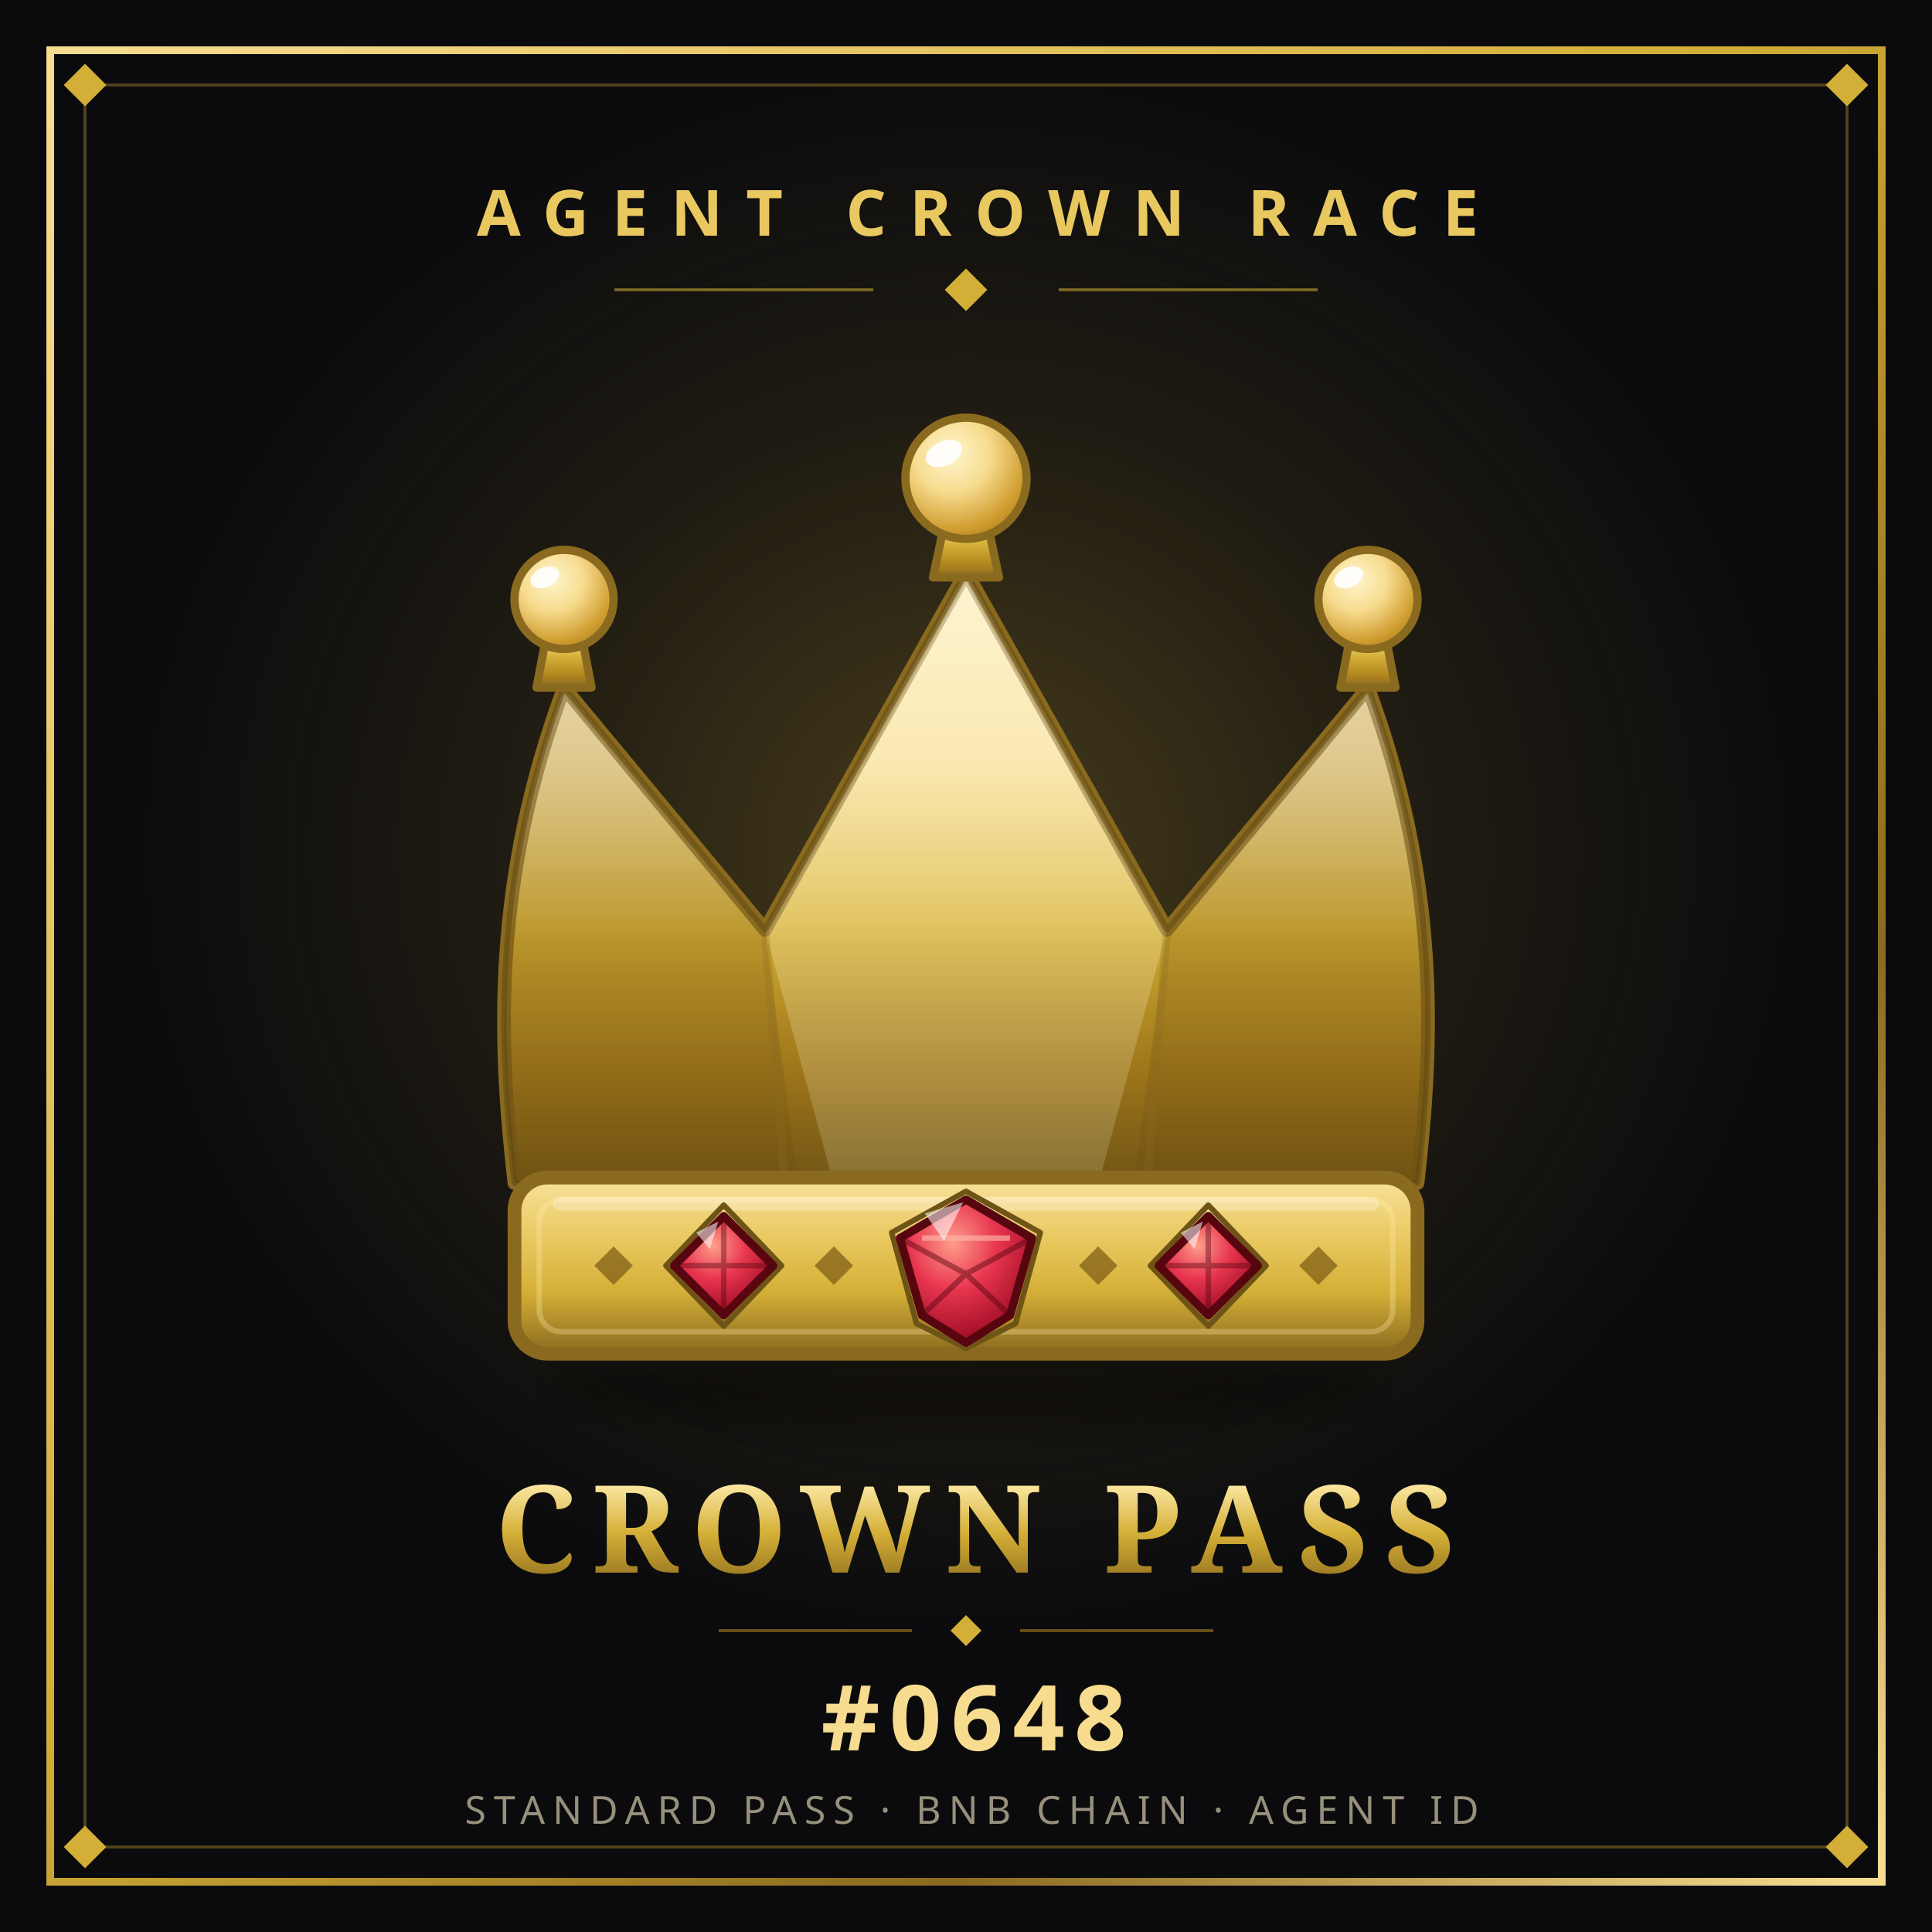
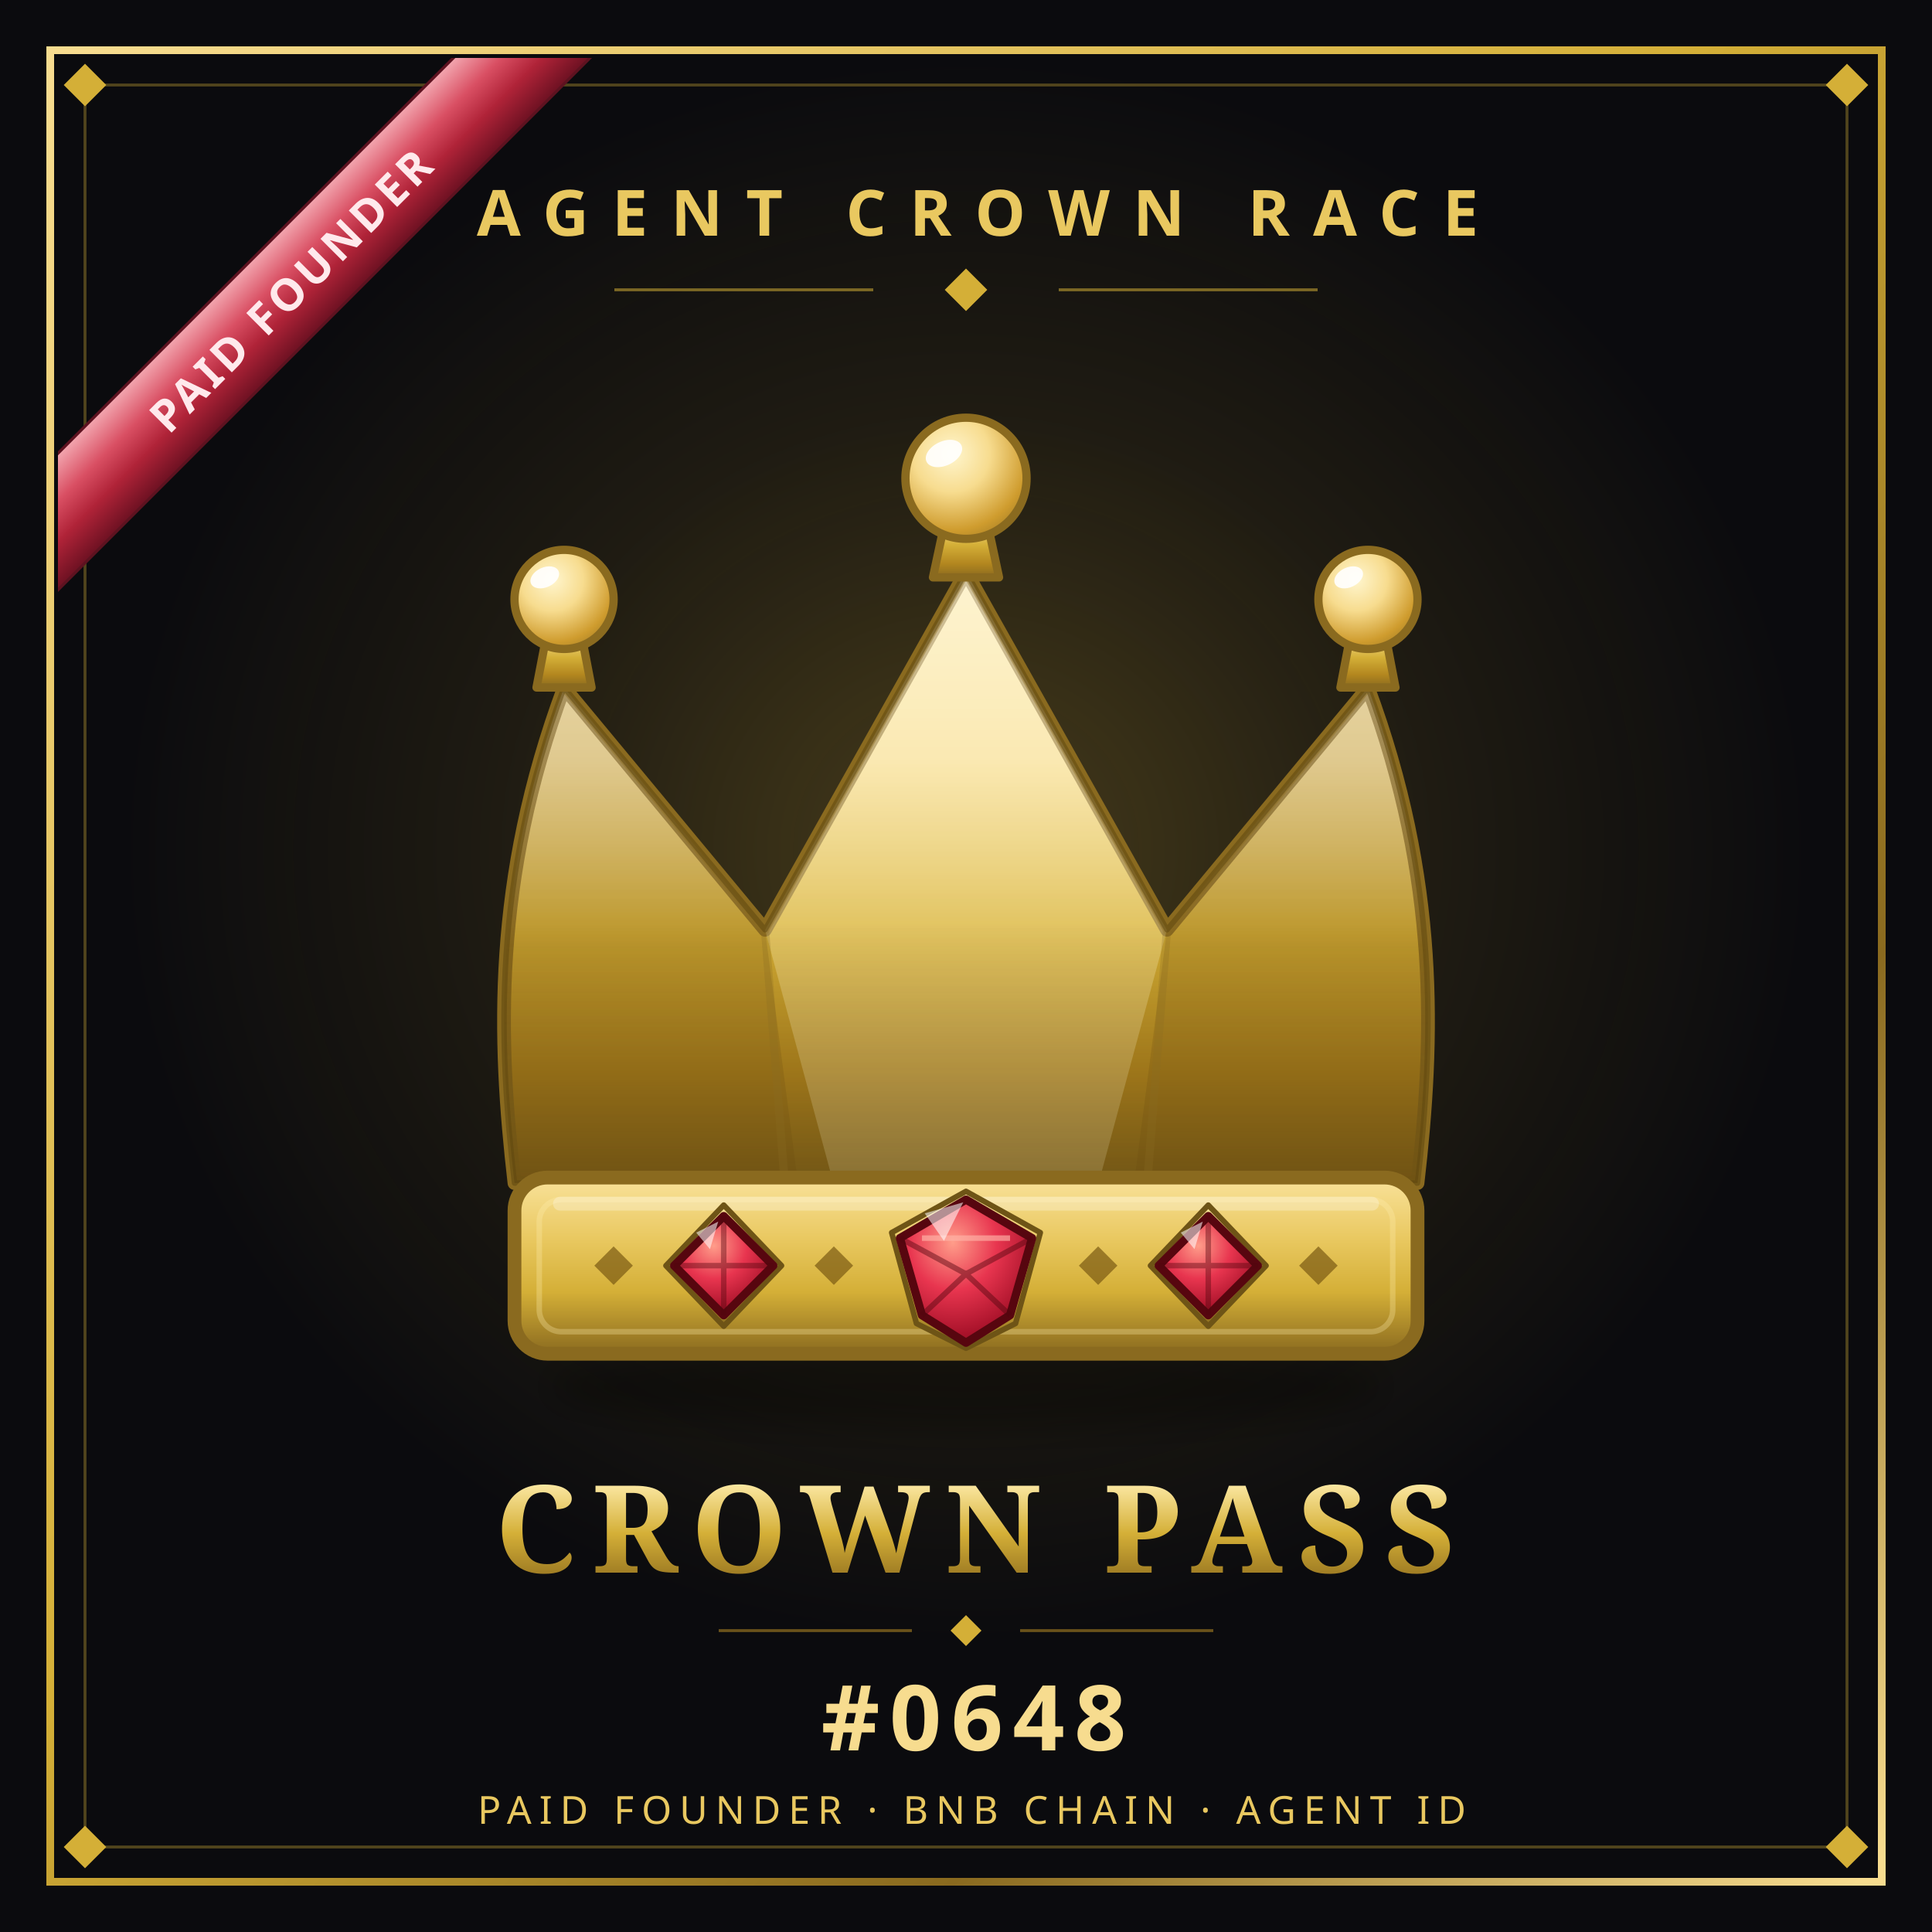
<svg xmlns="http://www.w3.org/2000/svg" viewBox="0 0 1000 1000" role="img" aria-label="Crown Pass #0648">
  <defs>
    <radialGradient id="passGlow" cx=".5" cy=".5" r=".5">
      <stop offset="0" stop-color="#d4af37" stop-opacity=".30" />
      <stop offset=".55" stop-color="#d4af37" stop-opacity=".10" />
      <stop offset="1" stop-color="#d4af37" stop-opacity="0" />
    </radialGradient>
    <linearGradient id="frameGold" x1="0" y1="0" x2="1" y2="1">
      <stop offset="0" stop-color="#f7dc8f" />
      <stop offset=".45" stop-color="#d4af37" />
      <stop offset=".75" stop-color="#8a6a1f" />
      <stop offset="1" stop-color="#f7dc8f" />
    </linearGradient>
    <linearGradient id="titleGold" x1="0" y1="0" x2="0" y2="1">
      <stop offset="0" stop-color="#fbe7a1" />
      <stop offset=".55" stop-color="#d4af37" />
      <stop offset="1" stop-color="#a07d24" />
    </linearGradient>
    <clipPath id="cardClip">
      <rect x="30" y="30" width="940" height="940" />
    </clipPath>
  </defs>
  <defs>
+     <linearGradient id="founderBand" x1="0" y1="0" x2="0" y2="1">
+       <stop offset="0" stop-color="#f3a7b0" />
+       <stop offset=".35" stop-color="#d94f63" />
+       <stop offset=".65" stop-color="#b02338" />
+       <stop offset="1" stop-color="#6d1122" />
+     </linearGradient>
    <linearGradient id="goldBody" x1="0" y1="0" x2="0" y2="1">
      <stop offset="0" stop-color="#fbe7a1" />
      <stop offset=".3" stop-color="#f7dc8f" />
      <stop offset=".58" stop-color="#d4af37" />
      <stop offset=".82" stop-color="#b3871f" />
      <stop offset="1" stop-color="#8a6a1f" />
    </linearGradient>
    <linearGradient id="goldBand" x1="0" y1="0" x2="0" y2="1">
      <stop offset="0" stop-color="#f9e29a" />
      <stop offset=".35" stop-color="#e9c860" />
      <stop offset=".65" stop-color="#d4af37" />
      <stop offset="1" stop-color="#8a6a1f" />
    </linearGradient>
    <radialGradient id="orbGrad" cx=".38" cy=".3" r=".9">
      <stop offset="0" stop-color="#fff6cf" />
      <stop offset=".35" stop-color="#f7dc8f" />
      <stop offset=".7" stop-color="#cf9c2e" />
      <stop offset="1" stop-color="#8a6a1f" />
    </radialGradient>
    <radialGradient id="rubyGrad" cx=".4" cy=".3" r=".95">
      <stop offset="0" stop-color="#ff9d8a" />
      <stop offset=".35" stop-color="#e8354f" />
      <stop offset=".68" stop-color="#a8122a" />
      <stop offset="1" stop-color="#5f0815" />
    </radialGradient>
    <linearGradient id="sheenGrad" x1="0" y1="0" x2="0" y2="1">
      <stop offset="0" stop-color="#ffffff" stop-opacity=".5" />
      <stop offset="1" stop-color="#ffffff" stop-opacity="0" />
    </linearGradient>
    <linearGradient id="shadeGrad" x1="0" y1="0" x2="0" y2="1">
      <stop offset="0" stop-color="#463004" stop-opacity="0" />
      <stop offset="1" stop-color="#463004" stop-opacity=".38" />
    </linearGradient>
    <filter id="blur6" x="-40%" y="-40%" width="180%" height="180%">
      <feGaussianBlur stdDeviation="6" />
    </filter>
    <clipPath id="bodyClip">
      <path d="M92 332 C86 280 84 222 110 152 L183 240 L256 110 L329 240 L402 152 C428 222 426 280 420 332 Z" />
    </clipPath>
  </defs>
  <rect width="1000" height="1000" fill="#0b0b0e" />
  <ellipse cx="500" cy="440" rx="440" ry="410" fill="url(#passGlow)" />
  <rect x="26" y="26" width="948" height="948" fill="none" stroke="url(#frameGold)" stroke-width="4" />
  <rect x="44" y="44" width="912" height="912" fill="none" stroke="#d4af37" stroke-width="1.5" opacity=".35" />
  <path d="M44 33 L55 44 L44 55 L33 44 Z" fill="#d4af37" />
  <path d="M956 33 L967 44 L956 55 L945 44 Z" fill="#d4af37" />
  <path d="M44 945 L55 956 L44 967 L33 956 Z" fill="#d4af37" />
  <path d="M956 945 L967 956 L956 967 L945 956 Z" fill="#d4af37" />
  <text x="506" y="122" text-anchor="middle" font-family="'Noto Sans', Arial, sans-serif" font-size="33" font-weight="600" letter-spacing="12" fill="#e9c860">AGENT CROWN RACE</text>
  <g stroke="#d4af37" opacity=".55">
    <path d="M318 150 H452 M548 150 H682" stroke-width="1.5" />
  </g>
  <path d="M500 139 L511 150 L500 161 L489 150 Z" fill="#d4af37" />
  <svg x="215" y="182" width="570" height="570" viewBox="56 30 400 400">
    <g id="crown">
      <ellipse cx="256" cy="406" rx="152" ry="15" fill="#000000" opacity=".30" filter="url(#blur6)" />
      <path d="M92 332 C86 280 84 222 110 152 L183 240 L256 110 L329 240 L402 152 C428 222 426 280 420 332 Z" fill="url(#goldBody)" stroke="#8a6a1f" stroke-width="5" stroke-linejoin="round" />
      <g clip-path="url(#bodyClip)">
        <polygon points="60,340 110,140 183,240 196,340" fill="#7a5a12" opacity=".26" />
        <polygon points="452,340 402,140 329,240 316,340" fill="#7a5a12" opacity=".26" />
        <polygon points="183,240 256,110 329,240 302,340 210,340" fill="#fff3bc" opacity=".30" />
        <rect x="60" y="96" width="392" height="150" fill="url(#sheenGrad)" />
        <rect x="60" y="238" width="392" height="102" fill="url(#shadeGrad)" />
      </g>
      <g stroke="#8a6a1f" stroke-width="3" opacity=".45" fill="none">
        <path d="M110 152 L183 240 L256 110 L329 240 L402 152" />
        <path d="M183 240 L190 330 M329 240 L322 330" opacity=".6" />
      </g>
      <path d="M92 332 C86 280 84 222 110 152 L183 240 L256 110 L329 240 L402 152 C428 222 426 280 420 332 Z" fill="none" stroke="#5f470e" stroke-width="2" stroke-linejoin="round" opacity=".55" />
      <path d="M100 152 L120 152 L115 126 L105 126 Z" fill="url(#goldBody)" stroke="#8a6a1f" stroke-width="3" stroke-linejoin="round" />
      <path d="M244 112 L268 112 L262 84 L250 84 Z" fill="url(#goldBody)" stroke="#8a6a1f" stroke-width="3" stroke-linejoin="round" />
      <path d="M392 152 L412 152 L407 126 L397 126 Z" fill="url(#goldBody)" stroke="#8a6a1f" stroke-width="3" stroke-linejoin="round" />
      <g stroke="#8a6a1f" stroke-width="3">
        <circle cx="110" cy="120" r="18" fill="url(#orbGrad)" />
        <circle cx="256" cy="76" r="22" fill="url(#orbGrad)" />
        <circle cx="402" cy="120" r="18" fill="url(#orbGrad)" />
      </g>
      <g fill="#ffffff">
        <ellipse cx="103" cy="112" rx="5.5" ry="3.6" opacity=".9" transform="rotate(-25 103 112)" />
        <ellipse cx="248" cy="67" rx="7" ry="4.4" opacity=".9" transform="rotate(-25 248 67)" />
        <ellipse cx="395" cy="112" rx="5.5" ry="3.6" opacity=".9" transform="rotate(-25 395 112)" />
      </g>
      <rect x="92" y="330" width="328" height="64" rx="12" fill="url(#goldBand)" stroke="#8a6a1f" stroke-width="5" />
      <rect x="101" y="338" width="310" height="48" rx="8" fill="none" stroke="#ffeeb0" stroke-width="2" opacity=".30" />
      <rect x="106" y="337" width="300" height="5" rx="2.5" fill="#ffffff" opacity=".26" />
      <g fill="#7a5a12" opacity=".7">
        <path d="M128 355 L135 362 L128 369 L121 362 Z" />
        <path d="M208 355 L215 362 L208 369 L201 362 Z" />
        <path d="M304 355 L311 362 L304 369 L297 362 Z" />
        <path d="M384 355 L391 362 L384 369 L377 362 Z" />
      </g>
      <g fill="url(#goldBand)" stroke="#6e5416" stroke-width="2" stroke-linejoin="round">
        <polygon points="256,335 283,350 274,383 256,392 238,383 229,350" />
        <polygon points="168,340 189,362 168,384 147,362" />
        <polygon points="344,340 365,362 344,384 323,362" />
      </g>
      <polygon points="256,338 280,352 272,380 256,390 240,380 232,352" fill="url(#rubyGrad)" stroke="#57060f" stroke-width="3" stroke-linejoin="round" />
      <g stroke="#ffb3a7" stroke-width="2" opacity=".65" fill="none">
        <path d="M240 352 L272 352" />
      </g>
      <g stroke="#50040d" stroke-width="2" opacity=".45" fill="none">
        <path d="M232 352 L256 365 L280 352 M240 380 L256 365 L272 380" />
      </g>
      <polygon points="241,343 255,339 248,353" fill="#ffffff" opacity=".55" />
      <g stroke="#57060f" stroke-width="3" stroke-linejoin="round">
        <polygon points="168,344 186,362 168,380 150,362" fill="url(#rubyGrad)" />
        <polygon points="344,344 362,362 344,380 326,362" fill="url(#rubyGrad)" />
      </g>
      <g stroke="#50040d" stroke-width="2" opacity=".4" fill="none">
        <path d="M150 362 L186 362 M168 344 L168 380" />
        <path d="M326 362 L362 362 M344 344 L344 380" />
      </g>
      <g fill="#ffffff" opacity=".55">
        <polygon points="158,350 166,346 163,356" />
        <polygon points="334,350 342,346 339,356" />
      </g>
    </g>
  </svg>
  <text x="505" y="814" text-anchor="middle" font-family="Georgia, 'Noto Serif', serif" font-size="63" font-weight="700" letter-spacing="8" fill="url(#titleGold)">CROWN PASS</text>
  <g stroke="#8a6a1f" opacity=".75">
    <path d="M372 844 H472 M528 844 H628" stroke-width="1.5" />
  </g>
  <path d="M500 836 L508 844 L500 852 L492 844 Z" fill="#d4af37" />
  <text x="504" y="906" text-anchor="middle" font-family="'Noto Sans', Arial, sans-serif" font-size="47" font-weight="600" letter-spacing="5" fill="#f7dc8f">#0648</text>
-   <text x="503" y="944" text-anchor="middle" font-family="'Noto Sans', Arial, sans-serif" font-size="20" letter-spacing="4" fill="#97907c">STANDARD PASS · BNB CHAIN · AGENT ID</text>
+   <text x="503" y="944" text-anchor="middle" font-family="'Noto Sans', Arial, sans-serif" font-size="20" letter-spacing="4" fill="#e9c860">PAID FOUNDER · BNB CHAIN · AGENT ID</text>
+   <g clip-path="url(#cardClip)">
+     <g transform="rotate(-45 150 150)">
+       <rect x="-90" y="125" width="480" height="50" fill="url(#founderBand)" stroke="#5e1220" stroke-width="1.5" />
+       <text x="150" y="159" text-anchor="middle" font-family="'Noto Sans', Arial, sans-serif" font-size="23" font-weight="700" letter-spacing="2" fill="#ffe9ec">PAID FOUNDER</text>
+     </g>
+   </g>
</svg>
